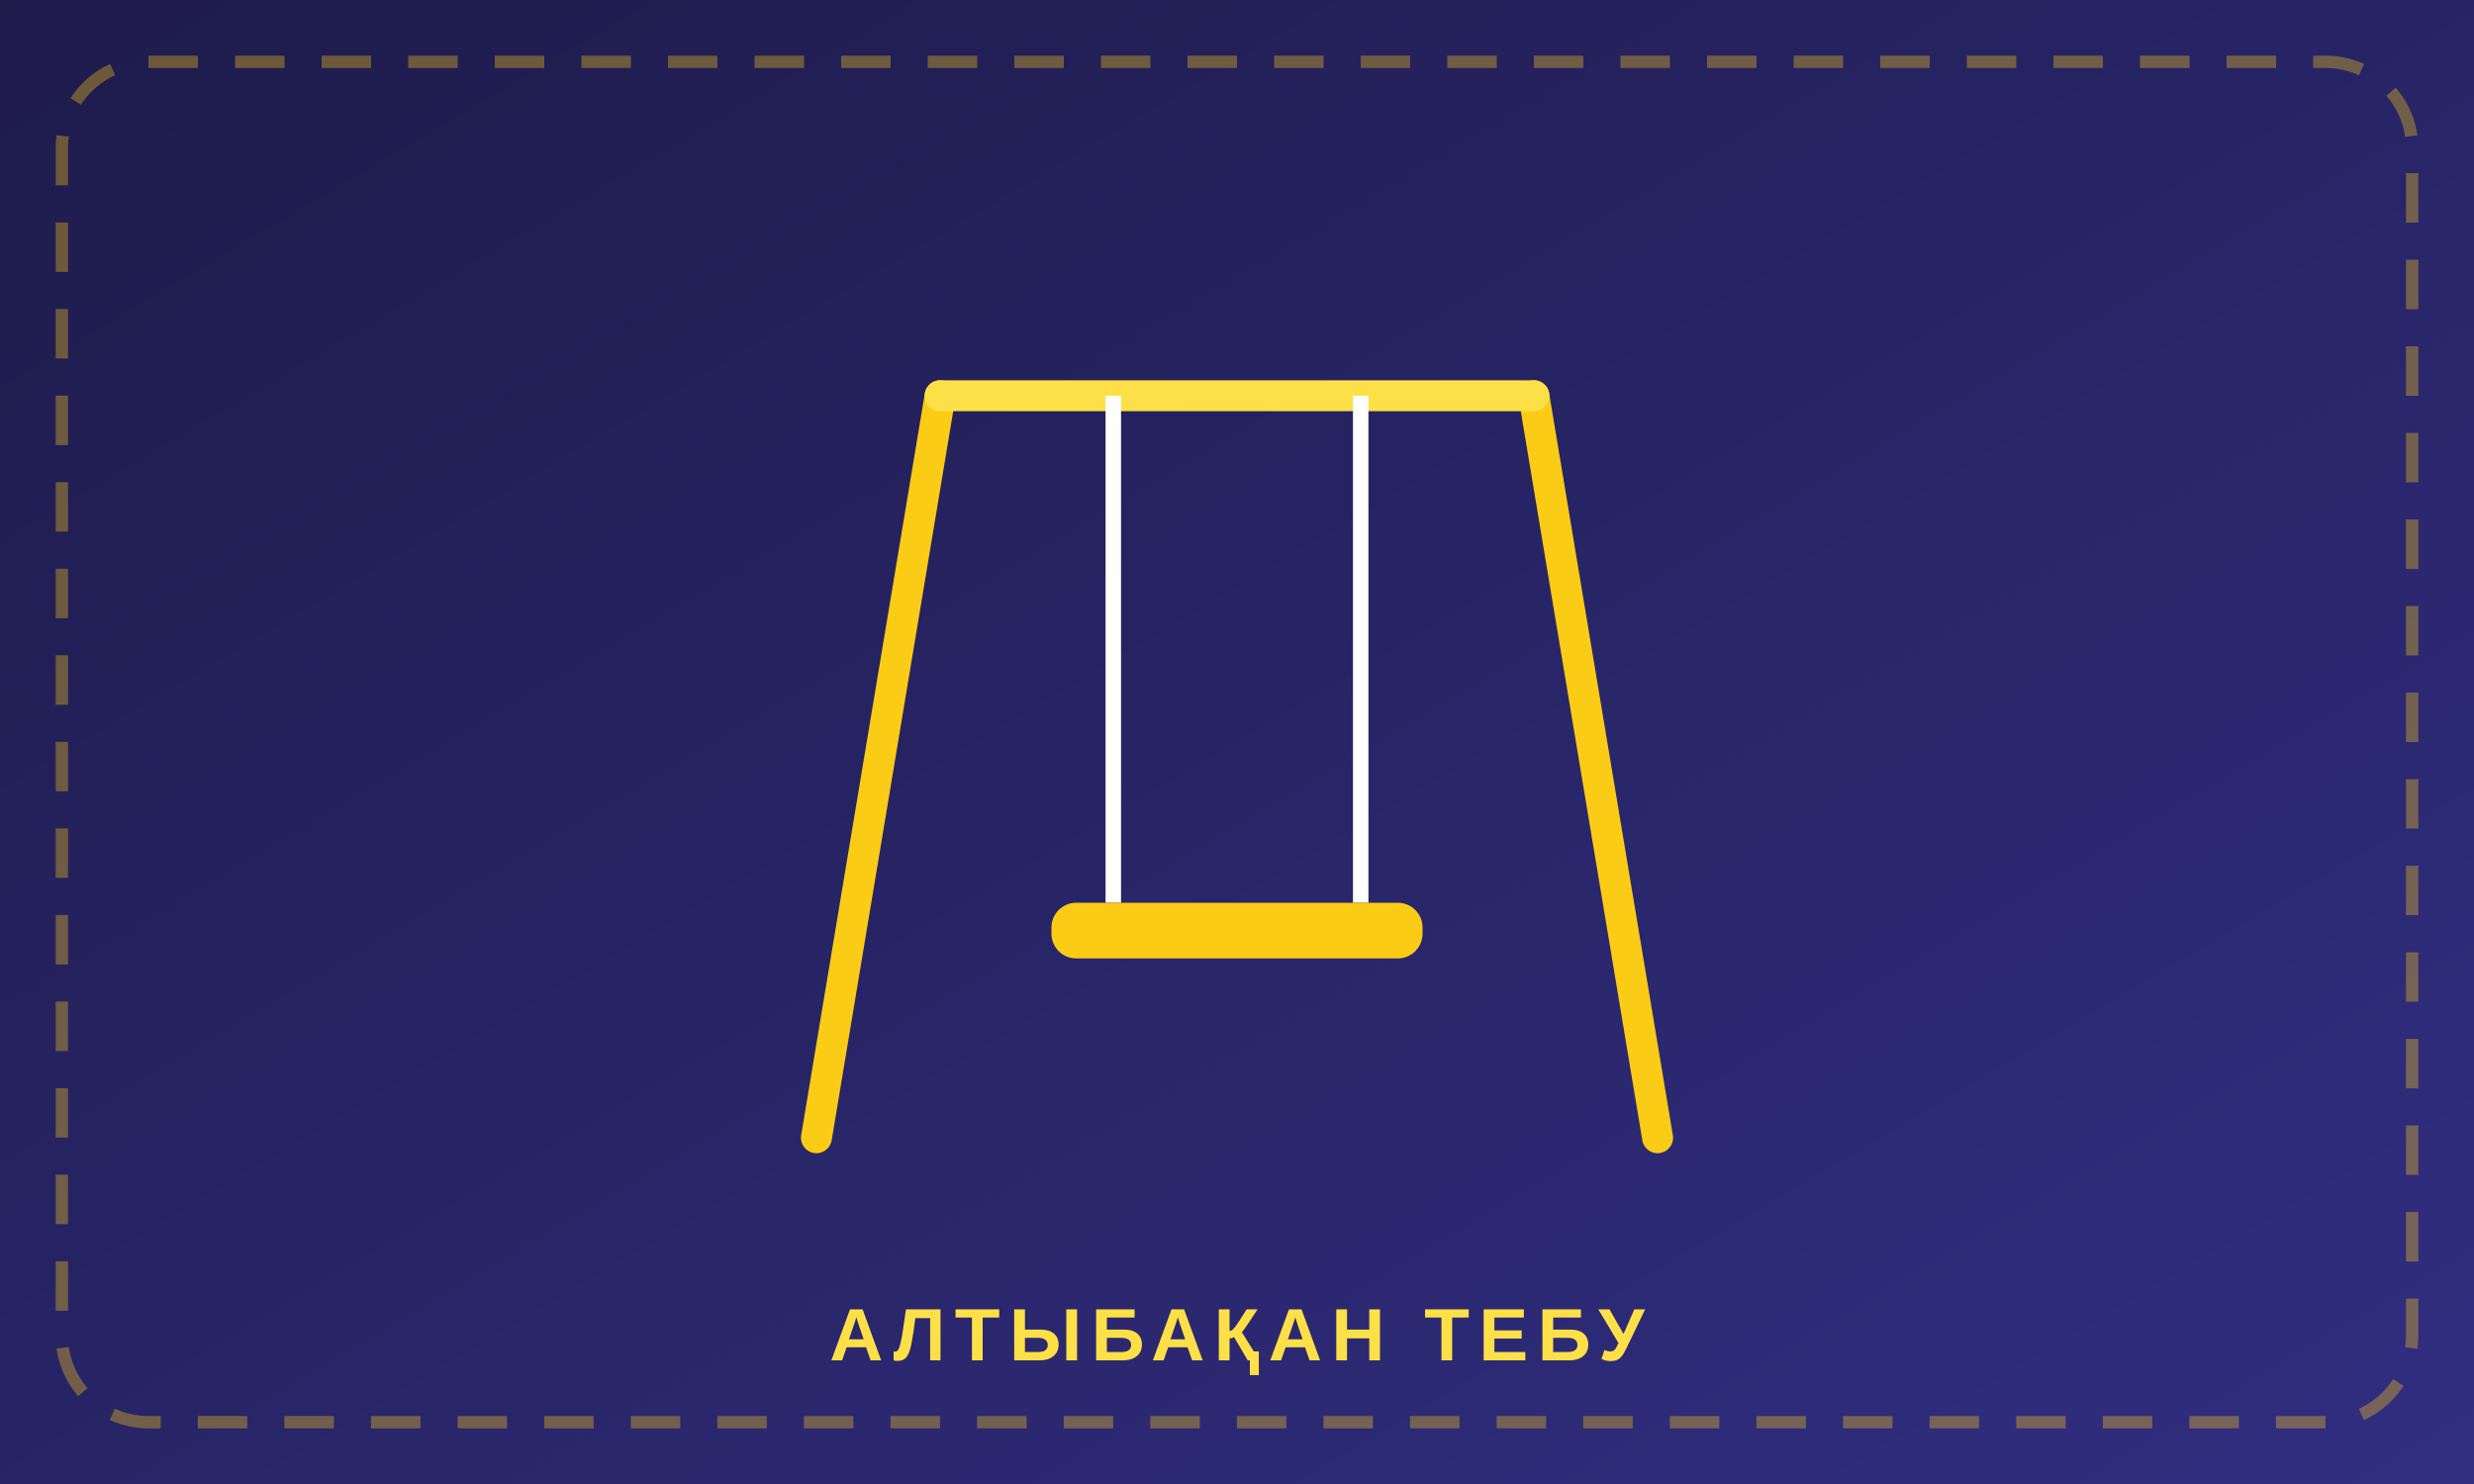
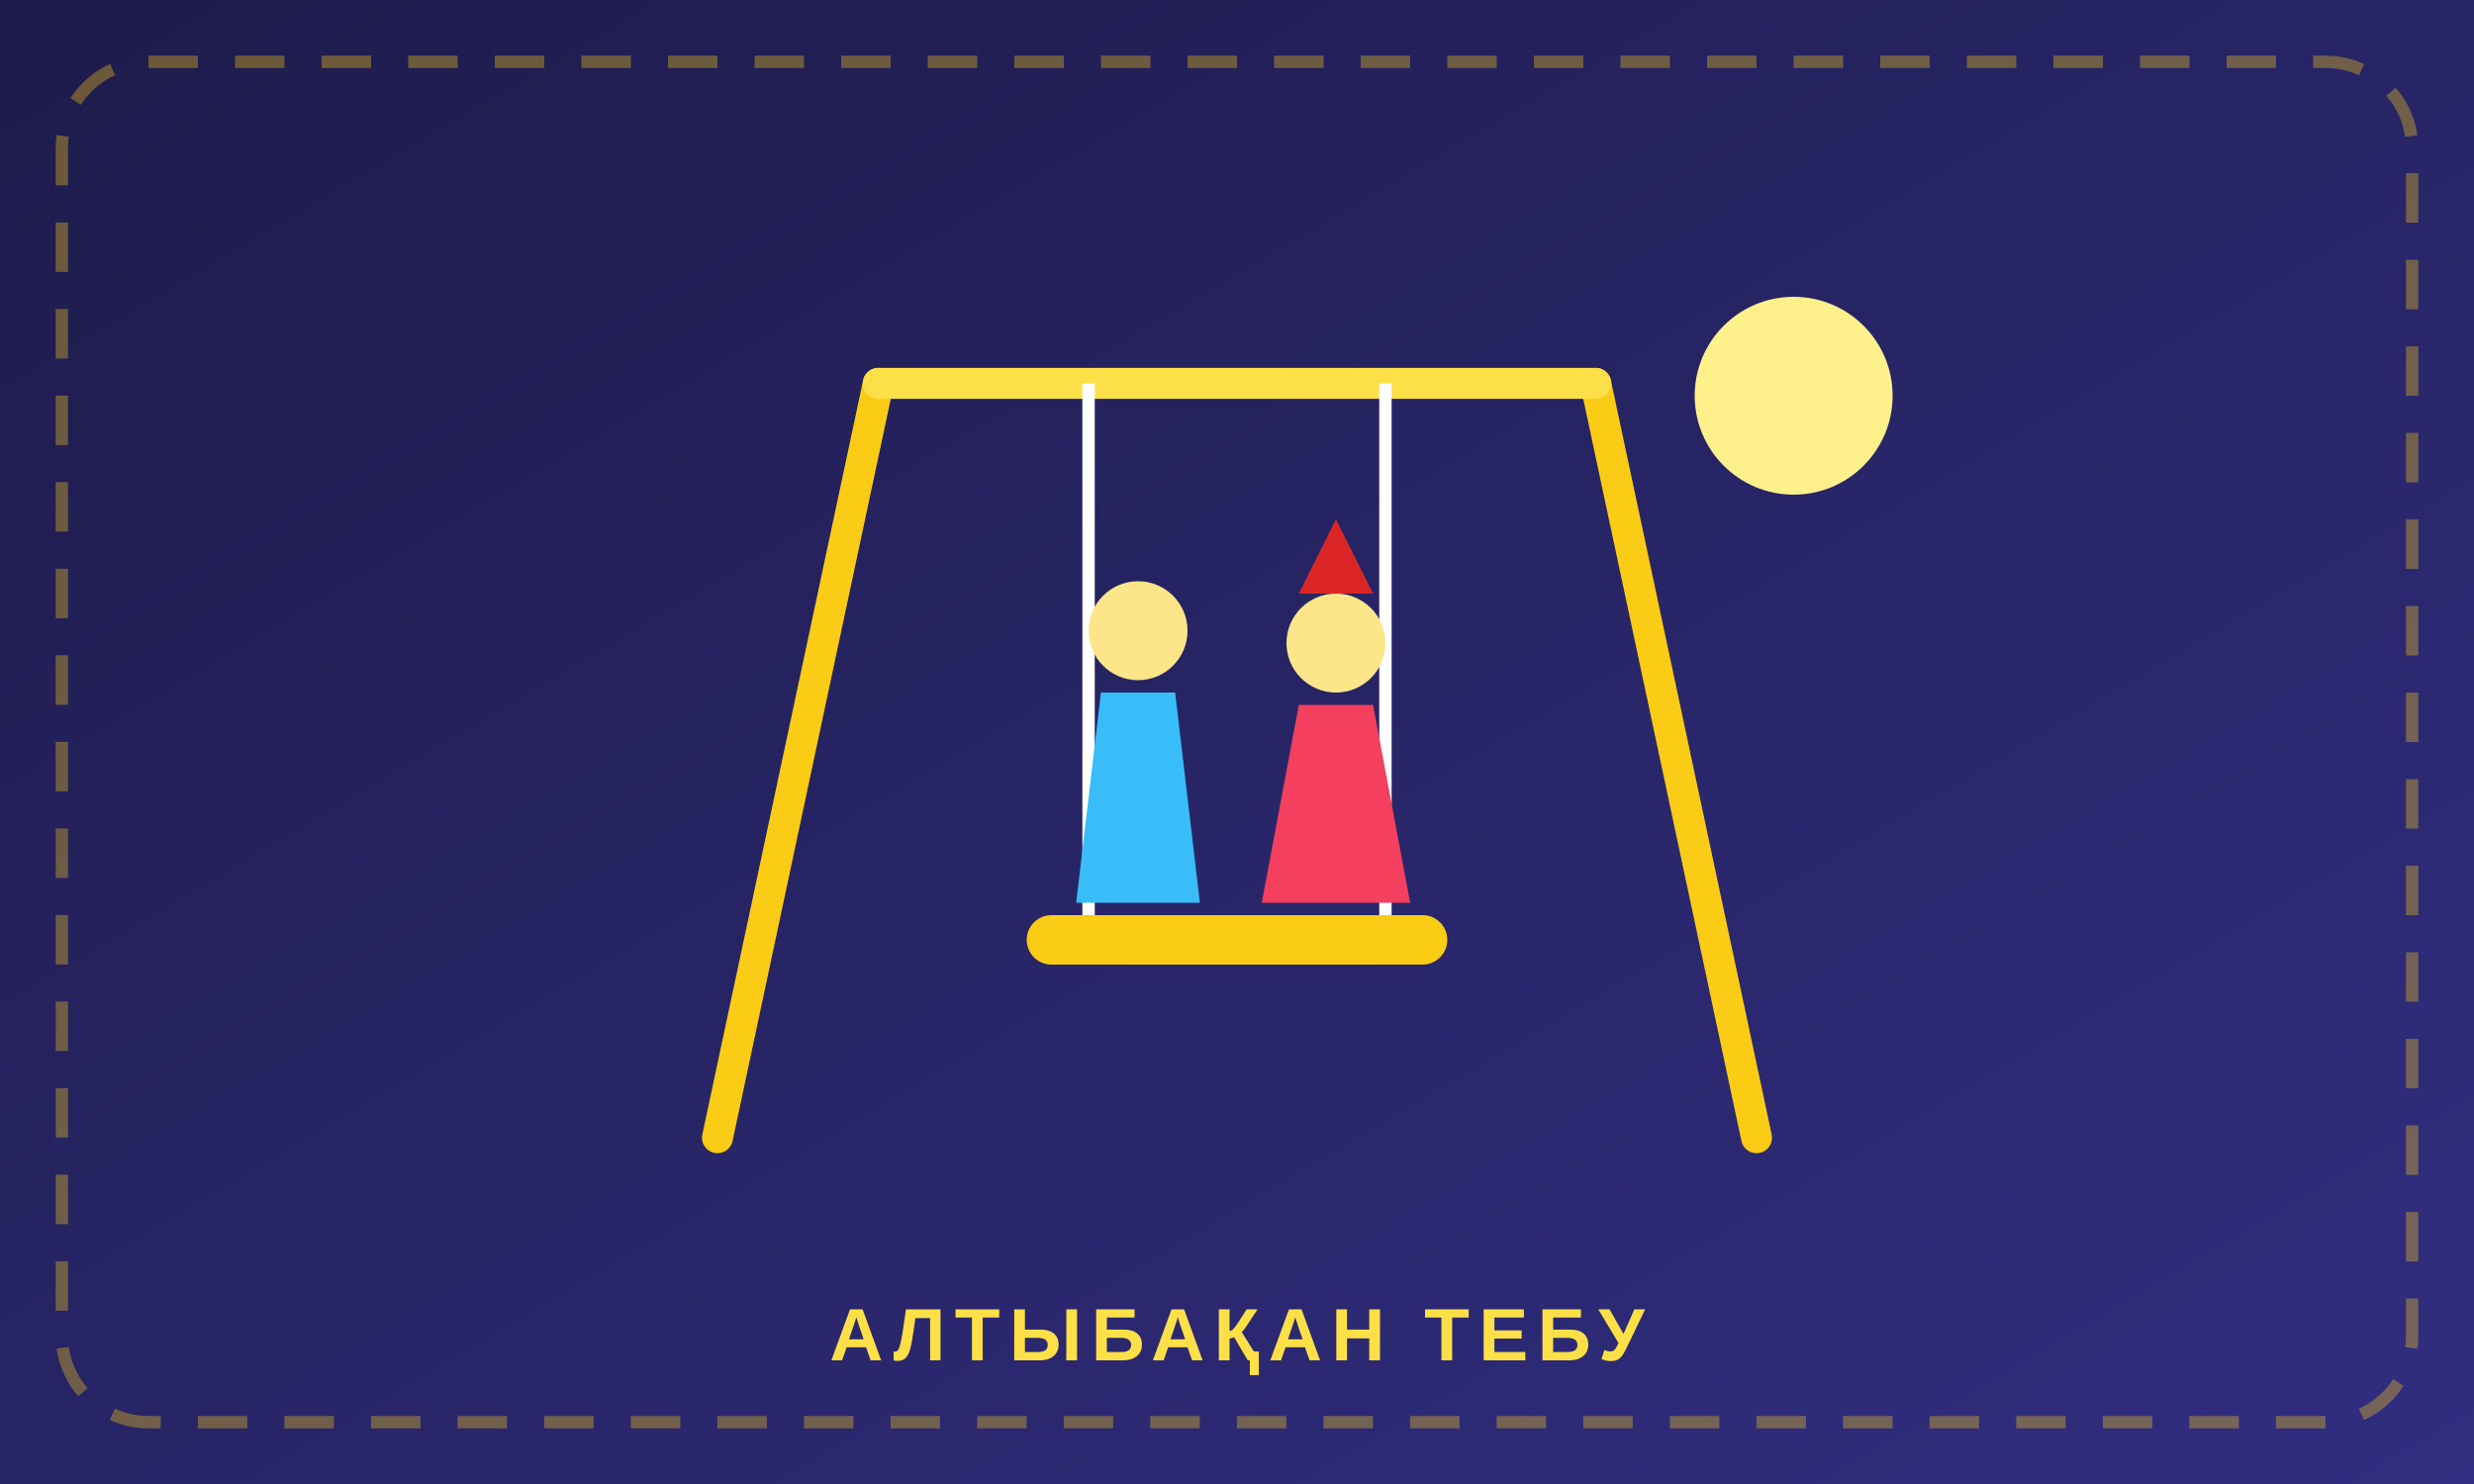
<svg xmlns="http://www.w3.org/2000/svg" viewBox="0 0 400 240" width="400" height="240">
  <defs>
    <linearGradient id="g_altybaqan" x1="0" y1="0" x2="1" y2="1">
      <stop offset="0%" stop-color="#1e1b4b" />
      <stop offset="100%" stop-color="#312e81" />
    </linearGradient>
  </defs>
  <rect width="400" height="240" fill="url(#g_altybaqan)" />
  <rect x="10" y="10" width="380" height="220" rx="14" fill="none" stroke="#facc15" stroke-opacity="0.35" stroke-width="2" stroke-dasharray="8 6" />
-   <line x1="152" y1="64" x2="132" y2="184" stroke="#facc15" stroke-width="5" stroke-linecap="round" />
-   <line x1="248" y1="64" x2="268" y2="184" stroke="#facc15" stroke-width="5" stroke-linecap="round" />
-   <line x1="152" y1="64" x2="248" y2="64" stroke="#fde047" stroke-width="5" stroke-linecap="round" />
-   <line x1="180" y1="64" x2="180" y2="146" stroke="#ffffff" stroke-width="2.5" />
-   <line x1="220" y1="64" x2="220" y2="146" stroke="#ffffff" stroke-width="2.5" />
-   <rect x="170" y="146" width="60" height="9" rx="4" fill="#facc15" />
+   <circle cx="290" cy="64" r="16" fill="#fef08a" />
+   <line x1="142" y1="62" x2="116" y2="184" stroke="#facc15" stroke-width="5" stroke-linecap="round" />
+   <line x1="258" y1="62" x2="284" y2="184" stroke="#facc15" stroke-width="5" stroke-linecap="round" />
+   <line x1="142" y1="62" x2="258" y2="62" stroke="#fde047" stroke-width="5" stroke-linecap="round" />
+   <line x1="176" y1="62" x2="176" y2="148" stroke="#ffffff" stroke-width="2" />
+   <line x1="224" y1="62" x2="224" y2="148" stroke="#ffffff" stroke-width="2" />
+   <rect x="166" y="148" width="68" height="8" rx="4" fill="#facc15" />
+   <circle cx="184" cy="102" r="8" fill="#fde68a" />
+   <path d="M174 146 L178 112 L190 112 L194 146 Z" fill="#38bdf8" />
+   <circle cx="216" cy="104" r="8" fill="#fde68a" />
+   <polygon points="216,84 210,96 222,96" fill="#dc2626" />
+   <path d="M204 146 L210 114 L222 114 L228 146 Z" fill="#f43f5e" />
  <text x="200" y="220" fill="#fde047" font-family="Arial, sans-serif" font-size="12" font-weight="bold" letter-spacing="1.5" text-anchor="middle">АЛТЫБАҚАН ТЕБУ</text>
</svg>
